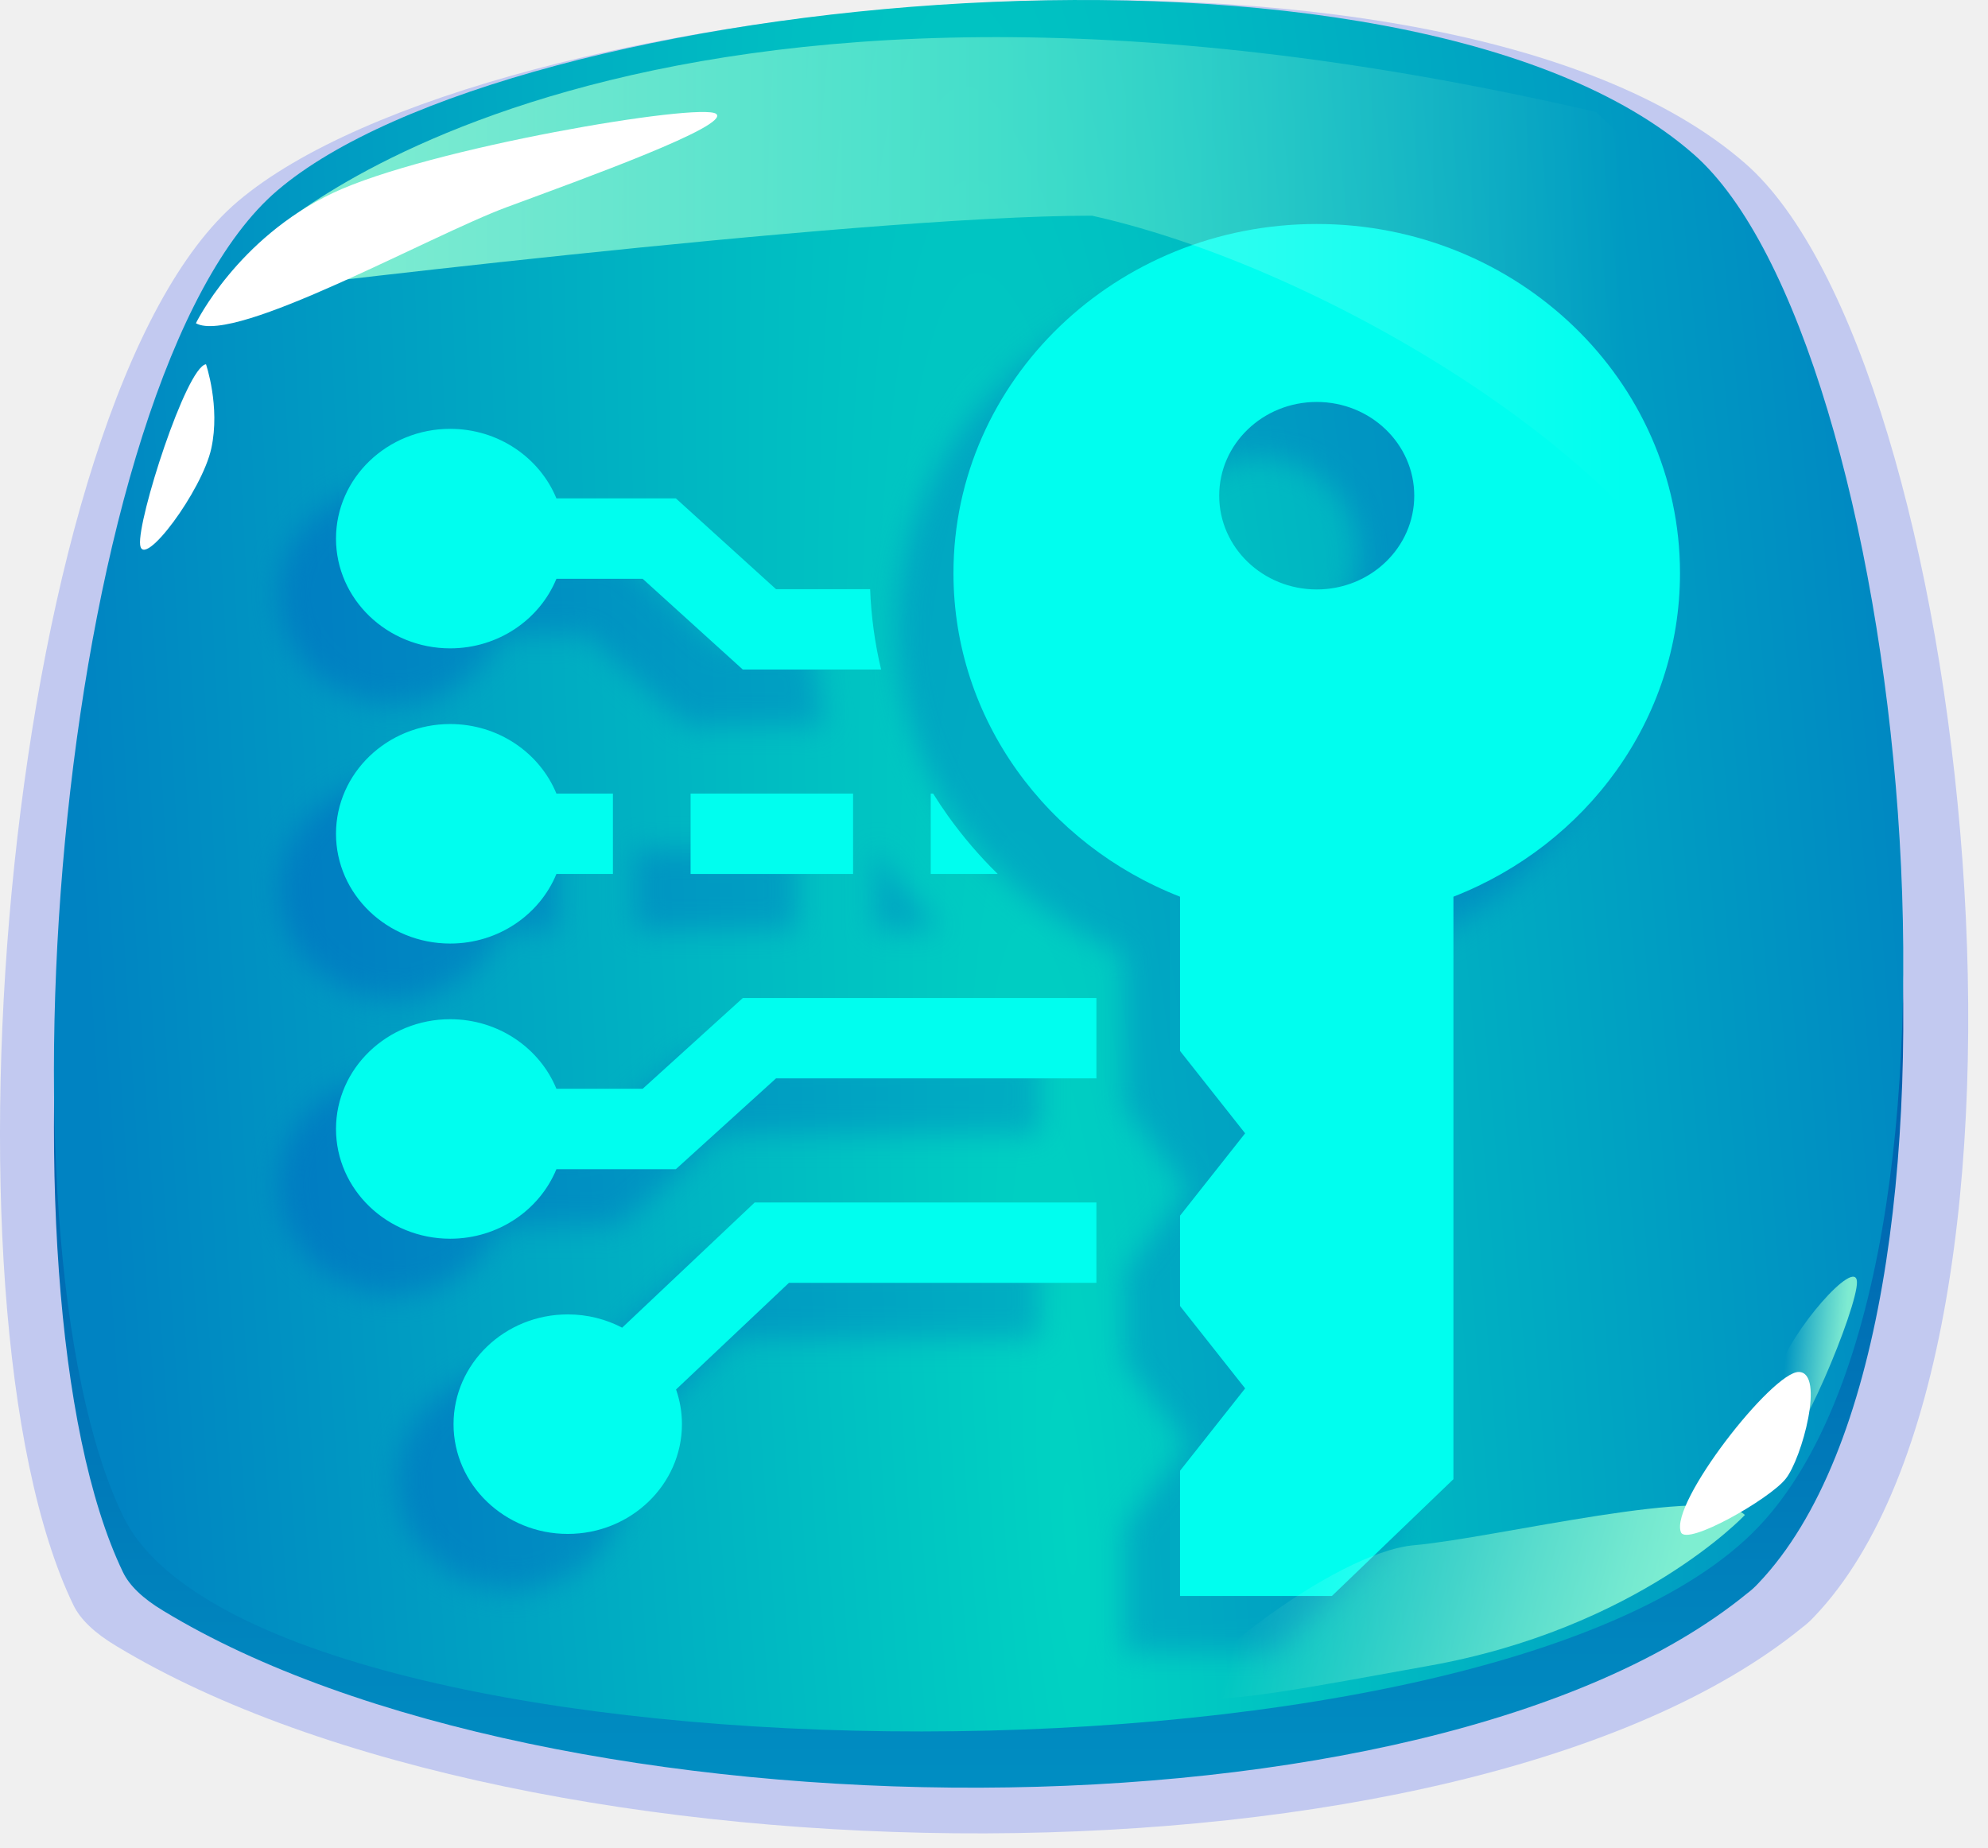
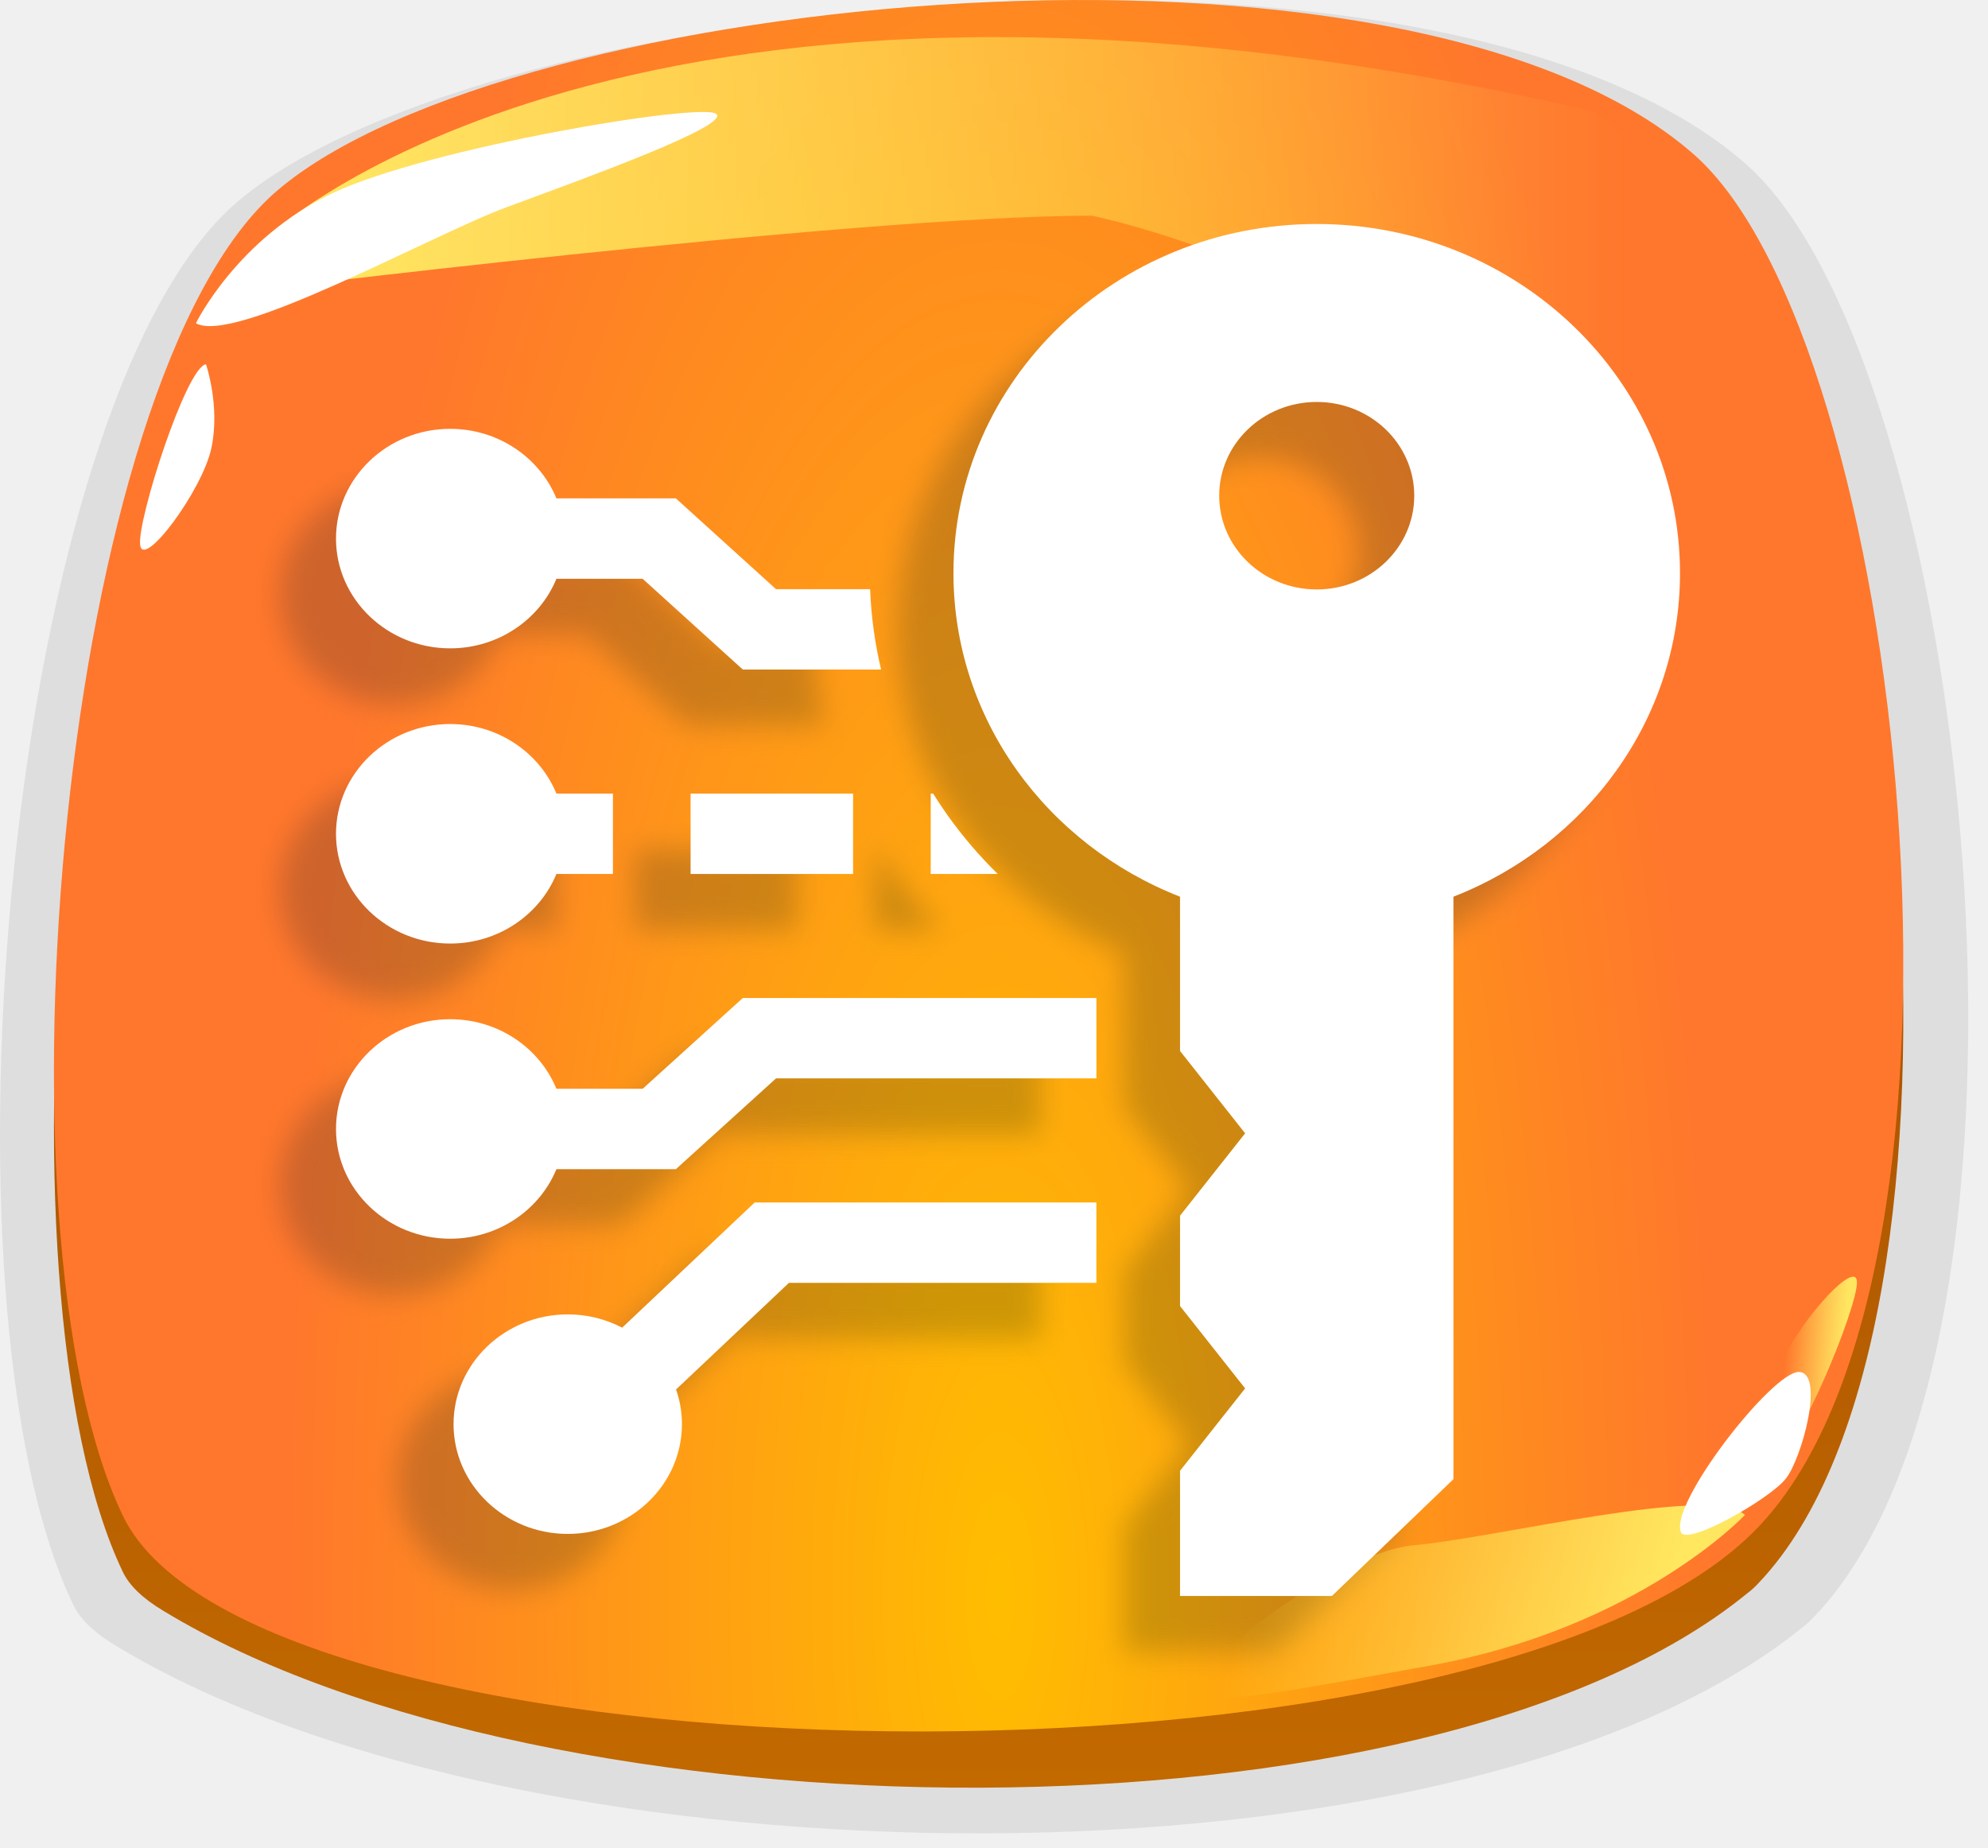
<svg xmlns="http://www.w3.org/2000/svg" width="71" height="66" viewBox="0 0 71 66" fill="none">
-   <g style="mix-blend-mode:multiply">
-     <path d="M64.788 57.745C64.665 57.878 64.522 58.01 64.358 58.133C52.224 67.992 18.794 67.646 4.149 58.785C3.381 58.326 2.868 57.837 2.622 57.327C-2.574 46.57 0.245 14.197 8.494 7.192C17.349 -0.312 51.394 -3.707 62.329 5.836C70.353 12.831 74.176 47.936 64.788 57.745Z" fill="#CED6FF" />
-   </g>
+   <path opacity="0.1" d="M64.788 57.745C64.665 57.878 64.522 58.01 64.358 58.133C52.224 67.992 18.794 67.646 4.149 58.785C3.381 58.326 2.868 57.837 2.622 57.327C-2.574 46.57 0.245 14.197 8.494 7.192C17.349 -0.312 51.394 -3.707 62.329 5.836C70.353 12.831 74.176 47.936 64.788 57.745Z" fill="#3C3E48" />
  <path d="M62.802 56.543C62.687 56.669 62.552 56.794 62.398 56.909C50.997 66.221 19.586 65.894 5.826 57.526C5.103 57.092 4.622 56.63 4.391 56.149C-0.491 45.99 2.157 15.416 9.908 8.801C18.228 1.714 50.217 -1.493 60.491 7.52C68.031 14.126 71.623 47.28 62.802 56.543Z" fill="url(#paint0_linear_107_2396)" />
  <path d="M4.39 54.139C9.098 63.942 53.104 64.722 62.801 54.534C71.622 45.27 68.03 12.117 60.49 5.511C50.216 -3.502 18.227 -0.295 9.907 6.801C2.156 13.407 -0.492 43.98 4.39 54.139Z" fill="url(#paint1_radial_107_2396)" />
  <g style="mix-blend-mode:multiply" filter="url(#filter0_f_107_2396)">
    <path d="M45.026 10C37.861 10 32.052 15.583 32.052 22.47C32.052 27.697 35.399 32.172 40.144 34.026V39.535L42.469 42.477L40.144 45.418V48.645L42.469 51.587L40.144 54.528V59H45.569L49.908 54.829V34.026C54.654 32.172 58 27.697 58 22.47C58 15.583 52.191 10 45.026 10ZM45.026 23.052C43.102 23.052 41.543 21.553 41.543 19.704C41.543 17.855 43.102 16.356 45.026 16.356C46.95 16.356 48.509 17.855 48.509 19.704C48.509 21.553 46.95 23.052 45.026 23.052Z" fill="#CED6FF" />
    <path d="M28.467 30.343H22.664V33.214H28.467V30.343Z" fill="#CED6FF" />
    <path d="M17.872 30.343C17.275 28.89 15.8 27.859 14.079 27.859C11.83 27.859 10 29.617 10 31.779C10 33.94 11.83 35.699 14.079 35.699C15.8 35.699 17.275 34.667 17.872 33.214H19.89V30.343H17.872Z" fill="#CED6FF" />
    <path d="M31.855 31.137C31.67 30.877 31.493 30.612 31.326 30.343H31.24V33.214H33.633C32.983 32.577 32.388 31.883 31.855 31.137Z" fill="#CED6FF" />
    <path d="M29.076 23.042H25.715L22.139 19.8H17.872C17.275 18.347 15.8 17.316 14.079 17.316C11.83 17.316 10 19.075 10 21.236C10 23.398 11.83 25.156 14.079 25.156C15.8 25.156 17.275 24.125 17.872 22.672H20.953L24.529 25.913H29.468C29.245 24.976 29.113 24.016 29.076 23.042Z" fill="#CED6FF" />
    <path d="M37.157 40.502V39.535H37.157V37.644H24.529L20.953 40.886H17.872C17.275 39.432 15.8 38.401 14.079 38.401C11.83 38.401 10 40.16 10 42.321C10 44.483 11.83 46.241 14.079 46.241C15.8 46.241 17.275 45.21 17.872 43.757H22.139L25.715 40.515H37.168L37.157 40.502Z" fill="#CED6FF" />
    <path d="M24.954 44.946L20.22 49.418C19.642 49.116 18.98 48.944 18.277 48.944C16.028 48.944 14.198 50.702 14.198 52.864C14.198 55.025 16.028 56.784 18.277 56.784C20.526 56.784 22.355 55.025 22.355 52.864C22.355 52.431 22.281 52.015 22.145 51.625L26.176 47.817H37.157V44.946H24.954Z" fill="#CED6FF" />
  </g>
-   <path d="M47.026 8C39.861 8 34.052 13.583 34.052 20.47C34.052 25.697 37.399 30.172 42.144 32.026V37.535L44.469 40.477L42.144 43.418V46.645L44.469 49.587L42.144 52.528V57H47.569L51.908 52.829V32.026C56.654 30.172 60 25.697 60 20.47C60 13.583 54.191 8 47.026 8ZM47.026 21.052C45.102 21.052 43.543 19.553 43.543 17.704C43.543 15.855 45.102 14.356 47.026 14.356C48.95 14.356 50.509 15.855 50.509 17.704C50.509 19.553 48.95 21.052 47.026 21.052Z" fill="#00FEEF" />
-   <path d="M30.467 28.343H24.664V31.214H30.467V28.343Z" fill="#00FEEF" />
-   <path d="M19.872 28.343C19.275 26.89 17.8 25.859 16.078 25.859C13.83 25.859 12 27.617 12 29.779C12 31.94 13.83 33.699 16.078 33.699C17.8 33.699 19.275 32.667 19.872 31.214H21.89V28.343H19.872Z" fill="#00FEEF" />
-   <path d="M33.855 29.137C33.67 28.877 33.493 28.612 33.326 28.343H33.24V31.214H35.633C34.983 30.577 34.388 29.883 33.855 29.137Z" fill="#00FEEF" />
-   <path d="M31.076 21.042H27.715L24.139 17.8H19.872C19.275 16.347 17.8 15.316 16.078 15.316C13.83 15.316 12 17.075 12 19.236C12 21.398 13.83 23.156 16.078 23.156C17.8 23.156 19.275 22.125 19.872 20.672H22.953L26.529 23.913H31.468C31.245 22.976 31.113 22.016 31.076 21.042Z" fill="#00FEEF" />
-   <path d="M39.157 38.502V37.535H39.157V35.644H26.529L22.953 38.886H19.872C19.275 37.432 17.8 36.401 16.078 36.401C13.83 36.401 12 38.16 12 40.321C12 42.483 13.83 44.241 16.078 44.241C17.8 44.241 19.275 43.21 19.872 41.757H24.139L27.715 38.515H39.168L39.157 38.502Z" fill="#00FEEF" />
-   <path d="M26.954 42.946L22.22 47.418C21.642 47.116 20.98 46.944 20.277 46.944C18.028 46.944 16.198 48.702 16.198 50.864C16.198 53.025 18.028 54.784 20.277 54.784C22.526 54.784 24.355 53.025 24.355 50.864C24.355 50.431 24.281 50.015 24.145 49.625L28.176 45.817H39.157V42.946H26.954Z" fill="#00FEEF" />
+   <path d="M47.026 8C39.861 8 34.052 13.583 34.052 20.47C34.052 25.697 37.399 30.172 42.144 32.026V37.535L44.469 40.477L42.144 43.418V46.645L44.469 49.587L42.144 52.528V57H47.569L51.908 52.829V32.026C56.654 30.172 60 25.697 60 20.47C60 13.583 54.191 8 47.026 8ZM47.026 21.052C45.102 21.052 43.543 19.553 43.543 17.704C43.543 15.855 45.102 14.356 47.026 14.356C48.95 14.356 50.509 15.855 50.509 17.704C50.509 19.553 48.95 21.052 47.026 21.052Z" fill="white" />
+   <path d="M30.467 28.343H24.664V31.214H30.467V28.343Z" fill="white" />
+   <path d="M19.872 28.343C19.275 26.89 17.8 25.859 16.078 25.859C13.83 25.859 12 27.617 12 29.779C12 31.94 13.83 33.699 16.078 33.699C17.8 33.699 19.275 32.667 19.872 31.214H21.89V28.343H19.872Z" fill="white" />
+   <path d="M33.855 29.137C33.67 28.877 33.493 28.612 33.326 28.343H33.24V31.214H35.633C34.983 30.577 34.388 29.883 33.855 29.137Z" fill="white" />
+   <path d="M31.076 21.042H27.715L24.139 17.8H19.872C19.275 16.347 17.8 15.316 16.078 15.316C13.83 15.316 12 17.075 12 19.236C12 21.398 13.83 23.156 16.078 23.156C17.8 23.156 19.275 22.125 19.872 20.672H22.953L26.529 23.913H31.468C31.245 22.976 31.113 22.016 31.076 21.042Z" fill="white" />
+   <path d="M39.157 38.502V37.535H39.157V35.644H26.529L22.953 38.886H19.872C19.275 37.432 17.8 36.401 16.078 36.401C13.83 36.401 12 38.16 12 40.321C12 42.483 13.83 44.241 16.078 44.241C17.8 44.241 19.275 43.21 19.872 41.757H24.139L27.715 38.515H39.168L39.157 38.502Z" fill="white" />
+   <path d="M26.954 42.946L22.22 47.418C21.642 47.116 20.98 46.944 20.277 46.944C18.028 46.944 16.198 48.702 16.198 50.864C16.198 53.025 18.028 54.784 20.277 54.784C22.526 54.784 24.355 53.025 24.355 50.864C24.355 50.431 24.281 50.015 24.145 49.625L28.176 45.817H39.157V42.946H26.954Z" fill="white" />
  <path style="mix-blend-mode:screen" d="M9.5 8.5C9.5 8.5 22.5 -4 57 4C57 4 68 14 65.025 20.729C65.025 20.729 66 23 62 25C60.993 17.767 48 9.704 39 7.703C30.5 7.703 8 10.5 8 10.5L9.5 8.5Z" fill="url(#paint2_linear_107_2396)" />
  <path d="M7 11.538C7 11.538 8.473 8.514 11.882 6.896C15.3 5.279 25.017 3.651 25.575 4.065C26.124 4.479 20.837 6.386 18.103 7.397C15.368 8.408 8.396 12.318 7 11.547V11.538Z" fill="white" />
  <path style="mix-blend-mode:screen" d="M62.311 54.114C62.311 54.114 58.5 58.169 51 59.5C47.276 60.161 42.93 61.047 42.5 60.5C42.079 59.956 47.606 55.443 50.51 55.187C53.415 54.931 61.169 52.994 62.314 54.105L62.311 54.114Z" fill="url(#paint3_linear_107_2396)" />
  <path d="M7.354 13.01C6.651 13.116 4.899 18.566 5.005 19.461C5.111 20.357 7.219 17.526 7.547 16.014C7.874 14.512 7.354 13 7.354 13V13.01Z" fill="white" />
  <path style="mix-blend-mode:screen" d="M63.45 52.018C64.16 51.97 66.352 46.682 66.32 45.781C66.287 44.879 63.954 47.528 63.504 49.008C63.055 50.479 63.45 52.028 63.45 52.028L63.45 52.018Z" fill="url(#paint4_linear_107_2396)" />
  <path d="M60.032 54.721C59.622 53.689 63.306 48.978 64.246 49C65.186 49.023 64.352 52.096 63.776 52.814C63.215 53.532 60.229 55.237 60.032 54.721Z" fill="white" />
  <defs>
    <filter id="filter0_f_107_2396" x="9" y="9" width="50" height="51" filterUnits="userSpaceOnUse" color-interpolation-filters="sRGB">
      <feFlood flood-opacity="0" result="BackgroundImageFix" />
      <feBlend mode="normal" in="SourceGraphic" in2="BackgroundImageFix" result="shape" />
      <feGaussianBlur stdDeviation="0.5" result="effect1_foregroundBlur_107_2396" />
    </filter>
    <linearGradient id="paint0_linear_107_2396" x1="38.187" y1="63.847" x2="38.187" y2="2.009" gradientUnits="userSpaceOnUse">
-       <stop stop-color="#008EC2" />
-       <stop offset="1" stop-color="#002092" />
+       <stop stop-color="#C26900" />
+       <stop offset="1" stop-color="#923D00" />
    </linearGradient>
-     <radialGradient id="paint1_radial_107_2396" cx="0" cy="0" r="1" gradientUnits="userSpaceOnUse" gradientTransform="translate(38.2044 55.9585) rotate(-3.94662) scale(33.5105 282.839)">
-       <stop stop-color="#00D3C2" />
-       <stop offset="1" stop-color="#0083C2" />
+     <radialGradient id="paint1_radial_107_2396" cx="0" cy="0" r="1" gradientUnits="userSpaceOnUse" gradientTransform="translate(35.7326 57.4711) scale(25.3388 75.8087)">
+       <stop stop-color="#FFBD00" />
+       <stop offset="1" stop-color="#FF772C" />
    </radialGradient>
    <linearGradient id="paint2_linear_107_2396" x1="11.676" y1="13.881" x2="57.996" y2="13.881" gradientUnits="userSpaceOnUse">
      <stop stop-color="#7ED140" />
      <stop offset="0.11" stop-color="#74C03B" />
      <stop offset="0.34" stop-color="#5A962E" />
      <stop offset="0.65" stop-color="#315219" />
      <stop offset="1" />
    </linearGradient>
    <linearGradient id="paint3_linear_107_2396" x1="59.627" y1="56.911" x2="45.588" y2="53.081" gradientUnits="userSpaceOnUse">
      <stop stop-color="#7ED140" />
      <stop offset="0.11" stop-color="#74C03B" />
      <stop offset="0.34" stop-color="#5A962E" />
      <stop offset="0.65" stop-color="#315219" />
      <stop offset="1" />
    </linearGradient>
    <linearGradient id="paint4_linear_107_2396" x1="65.826" y1="48.626" x2="63.757" y2="48.456" gradientUnits="userSpaceOnUse">
      <stop stop-color="#7ED140" />
      <stop offset="0.11" stop-color="#74C03B" />
      <stop offset="0.34" stop-color="#5A962E" />
      <stop offset="0.65" stop-color="#315219" />
      <stop offset="1" />
    </linearGradient>
  </defs>
</svg>
